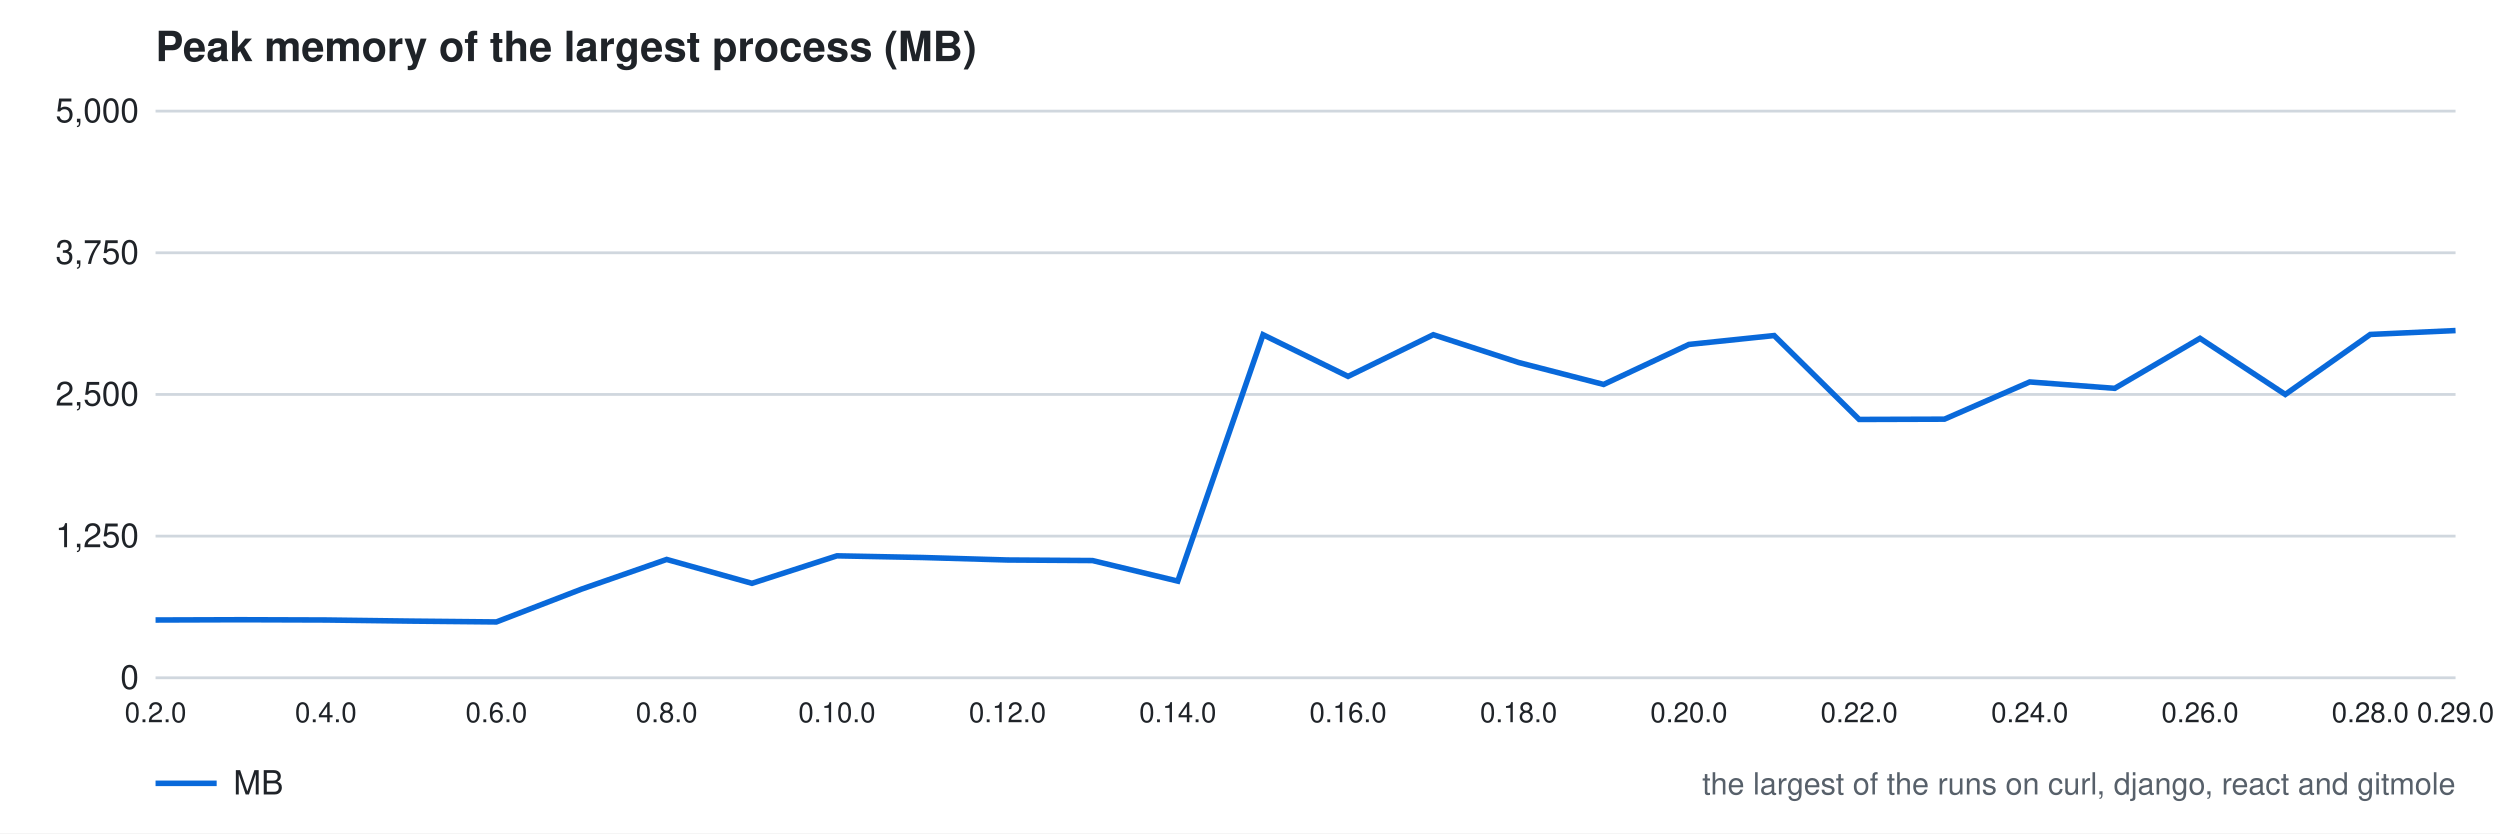
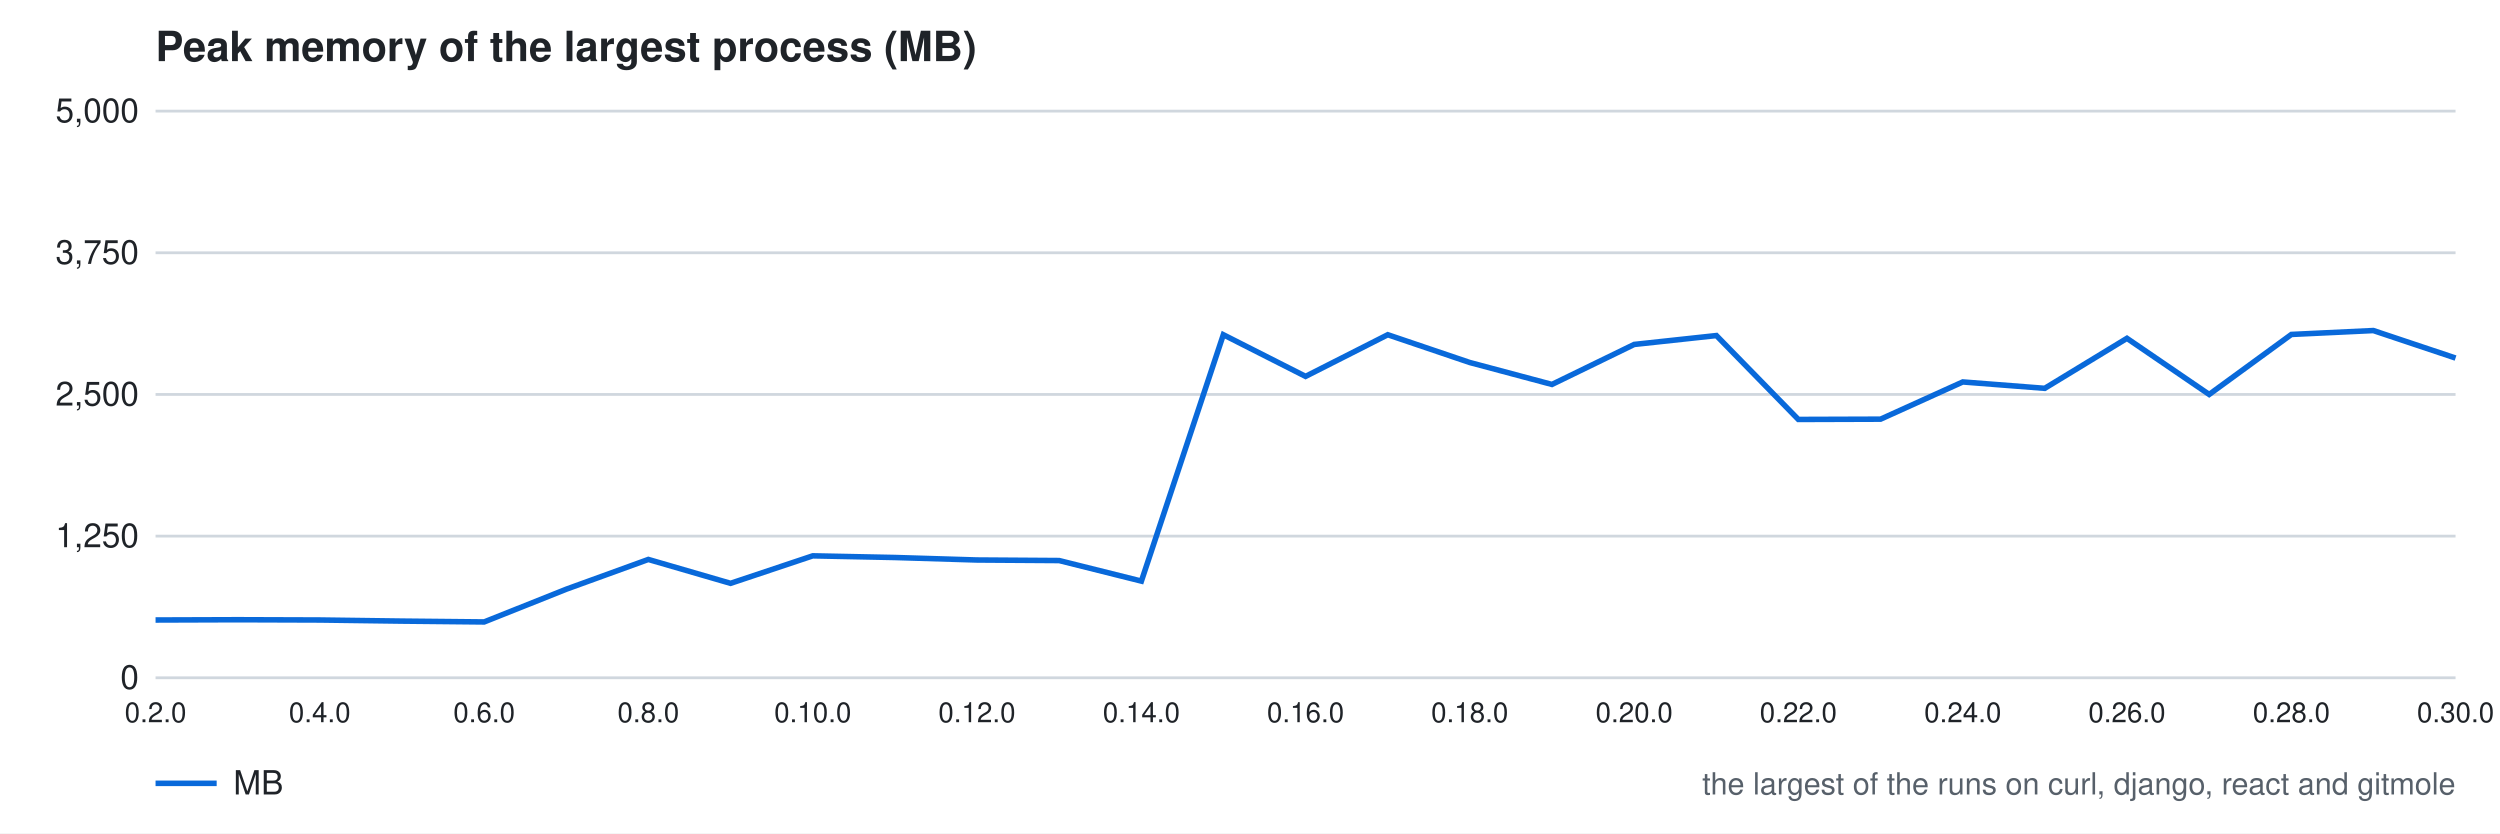
<svg xmlns="http://www.w3.org/2000/svg" width="900" height="300" viewBox="0 0 900 300" font-family="-apple-system,Segoe UI,Helvetica,Arial,sans-serif" font-size="12">
  <rect width="900" height="300" fill="#ffffff" />
  <text x="56" y="22" font-size="15" font-weight="600" fill="#1f2328">Peak memory of the largest process (MB)</text>
  <line x1="56" y1="244.0" x2="884" y2="244.0" stroke="#d0d7de" stroke-width="1" />
  <text x="50" y="248.0" text-anchor="end" fill="#1f2328">0</text>
  <line x1="56" y1="193.0" x2="884" y2="193.0" stroke="#d0d7de" stroke-width="1" />
  <text x="50" y="197.0" text-anchor="end" fill="#1f2328">1,250</text>
  <line x1="56" y1="142.0" x2="884" y2="142.0" stroke="#d0d7de" stroke-width="1" />
  <text x="50" y="146.0" text-anchor="end" fill="#1f2328">2,500</text>
  <line x1="56" y1="91.0" x2="884" y2="91.0" stroke="#d0d7de" stroke-width="1" />
  <text x="50" y="95.0" text-anchor="end" fill="#1f2328">3,750</text>
  <line x1="56" y1="40.0" x2="884" y2="40.0" stroke="#d0d7de" stroke-width="1" />
  <text x="50" y="44.0" text-anchor="end" fill="#1f2328">5,000</text>
  <text x="56.0" y="260" text-anchor="middle" fill="#1f2328" font-size="10">0.2.0</text>
-   <text x="117.3" y="260" text-anchor="middle" fill="#1f2328" font-size="10">0.4.0</text>
-   <text x="178.7" y="260" text-anchor="middle" fill="#1f2328" font-size="10">0.6.0</text>
-   <text x="240.0" y="260" text-anchor="middle" fill="#1f2328" font-size="10">0.8.0</text>
-   <text x="301.3" y="260" text-anchor="middle" fill="#1f2328" font-size="10">0.10.0</text>
-   <text x="362.7" y="260" text-anchor="middle" fill="#1f2328" font-size="10">0.12.0</text>
-   <text x="424.0" y="260" text-anchor="middle" fill="#1f2328" font-size="10">0.14.0</text>
-   <text x="485.3" y="260" text-anchor="middle" fill="#1f2328" font-size="10">0.16.0</text>
-   <text x="546.7" y="260" text-anchor="middle" fill="#1f2328" font-size="10">0.18.0</text>
-   <text x="608.0" y="260" text-anchor="middle" fill="#1f2328" font-size="10">0.20.0</text>
-   <text x="669.3" y="260" text-anchor="middle" fill="#1f2328" font-size="10">0.22.0</text>
-   <text x="730.7" y="260" text-anchor="middle" fill="#1f2328" font-size="10">0.24.0</text>
-   <text x="792.0" y="260" text-anchor="middle" fill="#1f2328" font-size="10">0.26.0</text>
-   <text x="853.3" y="260" text-anchor="middle" fill="#1f2328" font-size="10">0.28.0</text>
-   <text x="884.0" y="260" text-anchor="middle" fill="#1f2328" font-size="10">0.29.0</text>
-   <polyline points="56.0,223.2 86.7,223.1 117.3,223.2 148.0,223.6 178.7,223.9 209.3,212.1 240.0,201.4 270.7,210.0 301.3,200.1 332.0,200.7 362.7,201.6 393.3,201.8 424.0,209.2 454.7,120.5 485.3,135.5 516.0,120.5 546.7,130.5 577.3,138.4 608.0,124.0 638.7,120.8 669.3,151.0 700.0,150.9 730.7,137.5 761.3,139.8 792.0,121.8 822.7,142.0 853.3,120.4 884.0,119.0" fill="none" stroke="#0969da" stroke-width="2" />
+   <text x="115.1" y="260" text-anchor="middle" fill="#1f2328" font-size="10">0.4.0</text>
+   <text x="174.3" y="260" text-anchor="middle" fill="#1f2328" font-size="10">0.6.0</text>
+   <text x="233.4" y="260" text-anchor="middle" fill="#1f2328" font-size="10">0.8.0</text>
+   <text x="292.6" y="260" text-anchor="middle" fill="#1f2328" font-size="10">0.10.0</text>
+   <text x="351.7" y="260" text-anchor="middle" fill="#1f2328" font-size="10">0.12.0</text>
+   <text x="410.9" y="260" text-anchor="middle" fill="#1f2328" font-size="10">0.14.0</text>
+   <text x="470.0" y="260" text-anchor="middle" fill="#1f2328" font-size="10">0.16.0</text>
+   <text x="529.1" y="260" text-anchor="middle" fill="#1f2328" font-size="10">0.18.0</text>
+   <text x="588.3" y="260" text-anchor="middle" fill="#1f2328" font-size="10">0.20.0</text>
+   <text x="647.4" y="260" text-anchor="middle" fill="#1f2328" font-size="10">0.22.0</text>
+   <text x="706.6" y="260" text-anchor="middle" fill="#1f2328" font-size="10">0.24.0</text>
+   <text x="765.7" y="260" text-anchor="middle" fill="#1f2328" font-size="10">0.26.0</text>
+   <text x="824.9" y="260" text-anchor="middle" fill="#1f2328" font-size="10">0.28.0</text>
+   <text x="884.0" y="260" text-anchor="middle" fill="#1f2328" font-size="10">0.30.0</text>
+   <polyline points="56.0,223.2 85.6,223.1 115.1,223.2 144.7,223.6 174.3,223.9 203.9,212.1 233.4,201.4 263.0,210.0 292.6,200.1 322.1,200.7 351.7,201.6 381.3,201.8 410.9,209.2 440.4,120.5 470.0,135.5 499.6,120.5 529.1,130.5 558.7,138.4 588.3,124.0 617.9,120.8 647.4,151.0 677.0,150.9 706.6,137.5 736.1,139.8 765.7,121.8 795.3,142.0 824.9,120.4 854.4,119.0 884.0,128.9" fill="none" stroke="#0969da" stroke-width="2" />
  <line x1="56" y1="282" x2="78" y2="282" stroke="#0969da" stroke-width="2" />
  <text x="84" y="286" fill="#1f2328">MB</text>
  <text x="884" y="286" text-anchor="end" fill="#57606a" font-size="11">the largest of the runs on curl, django, react and gitmole</text>
</svg>
